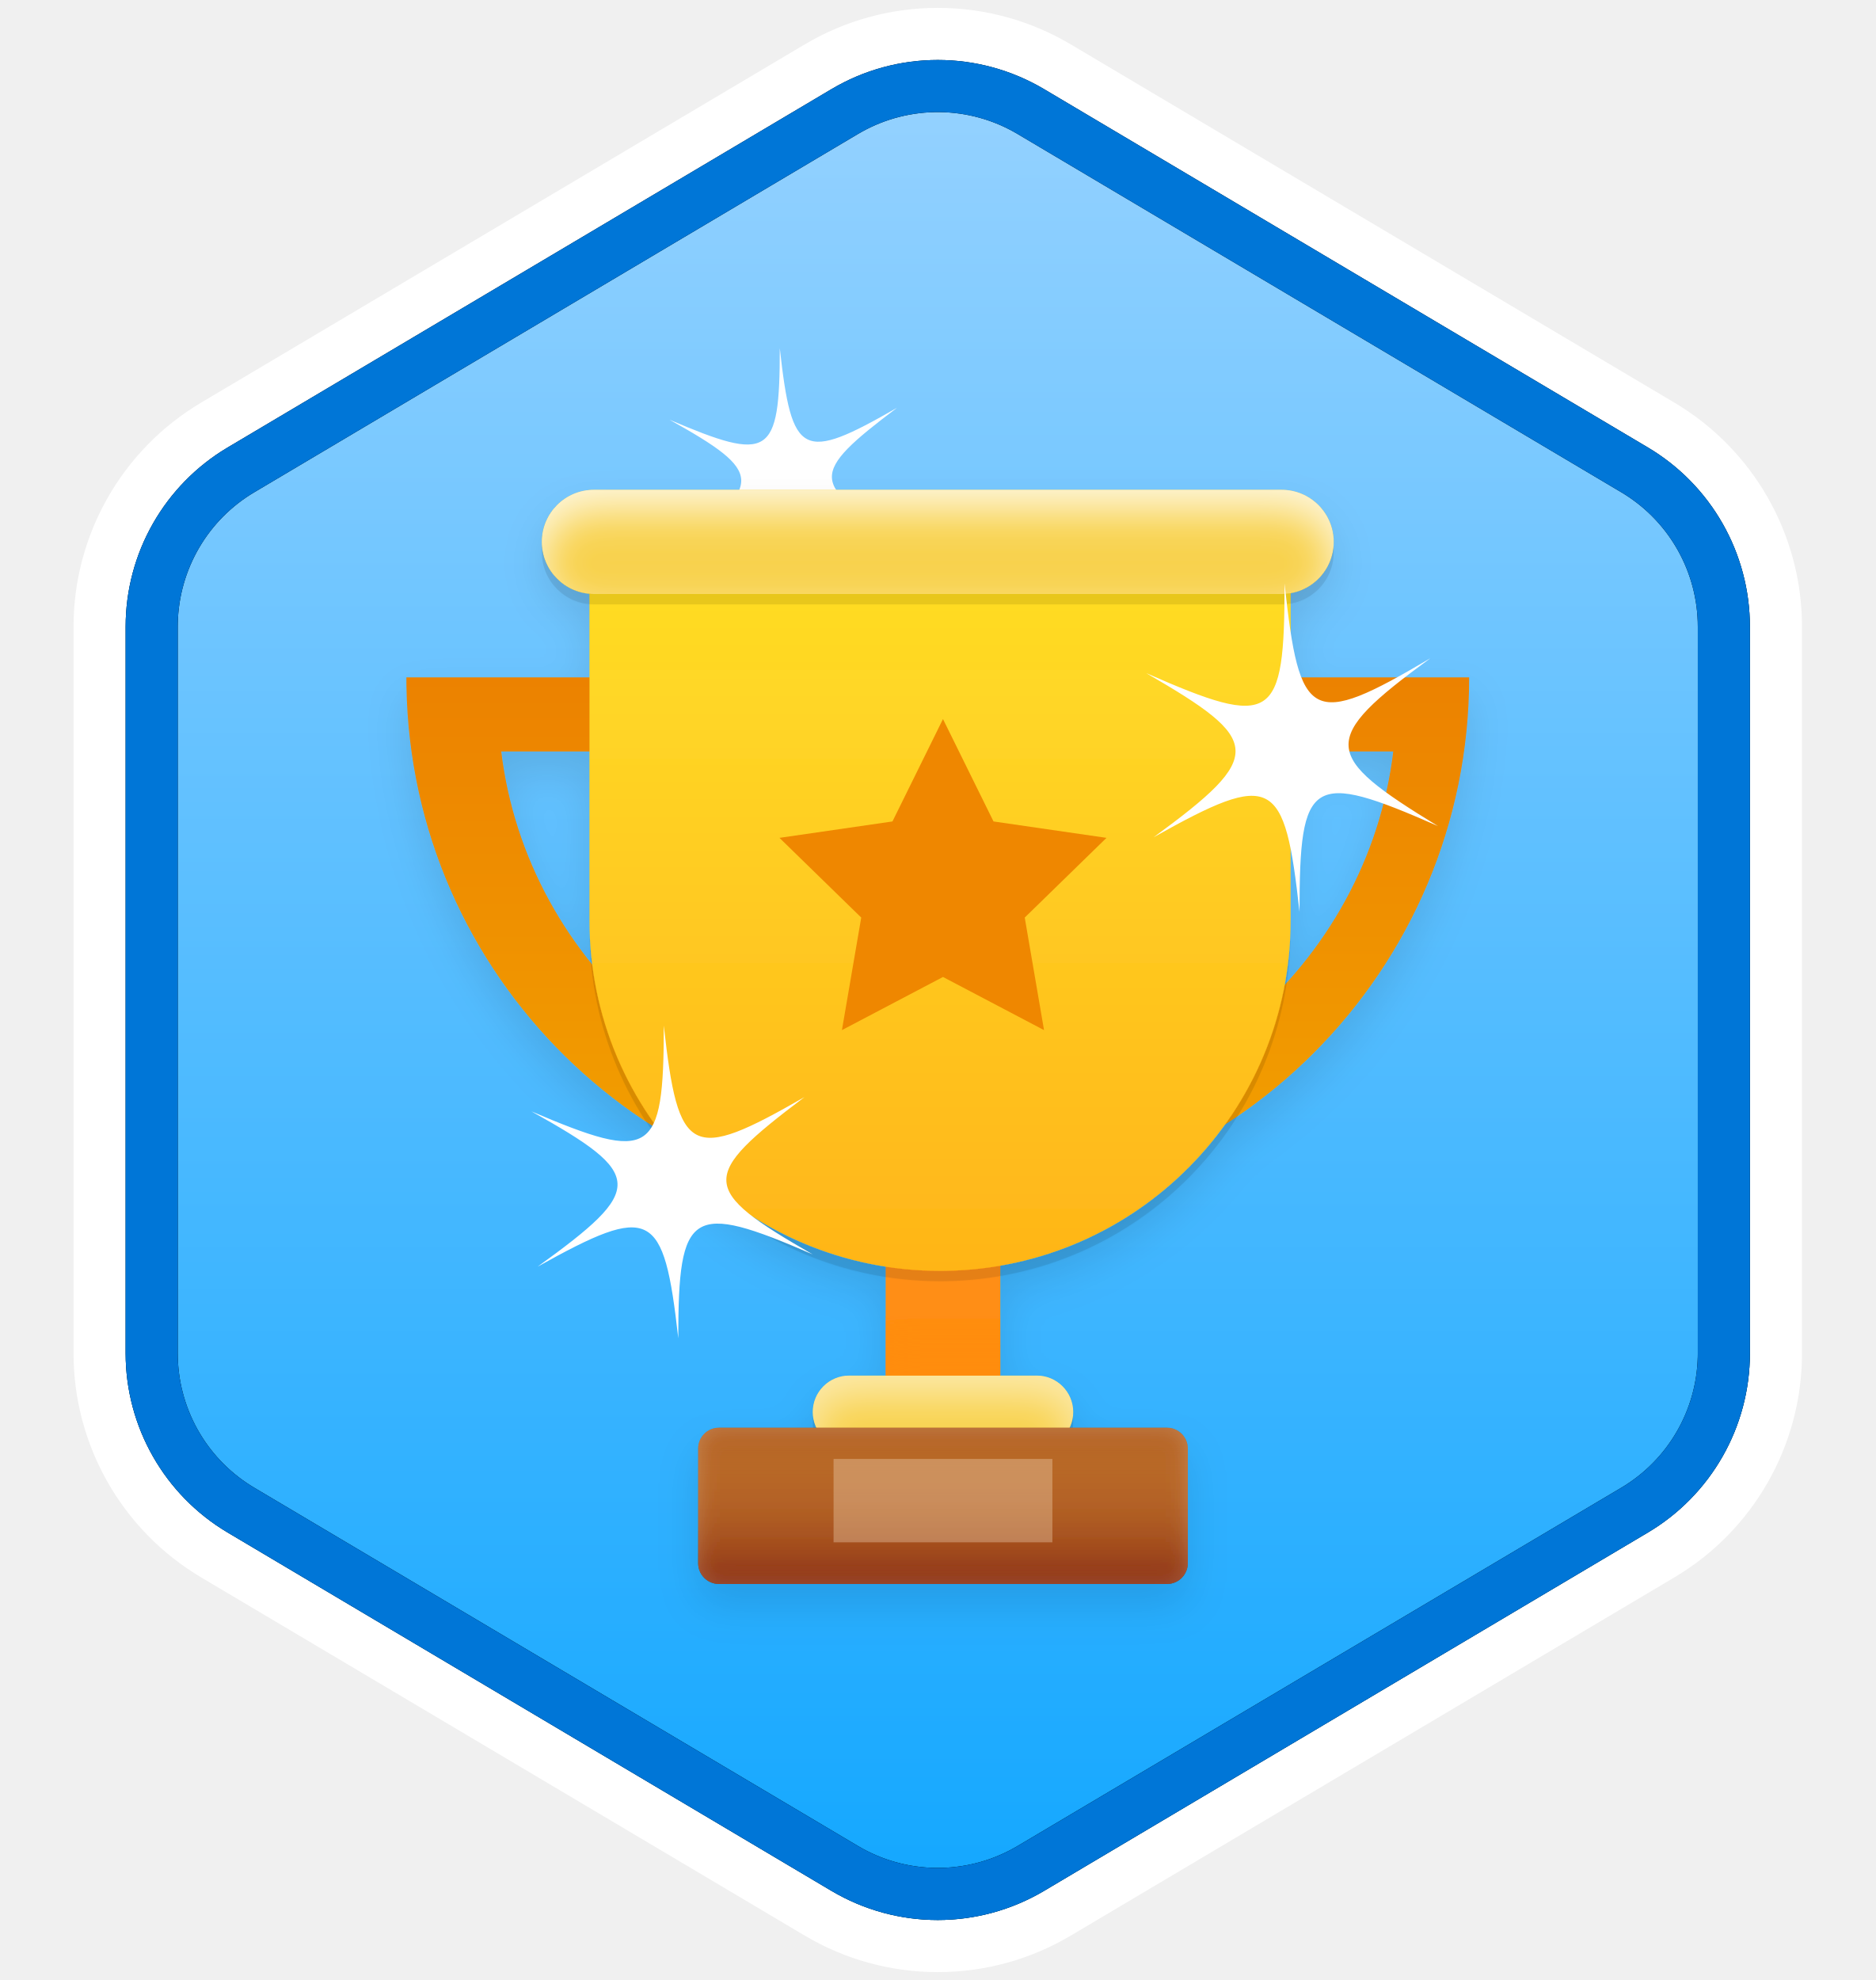
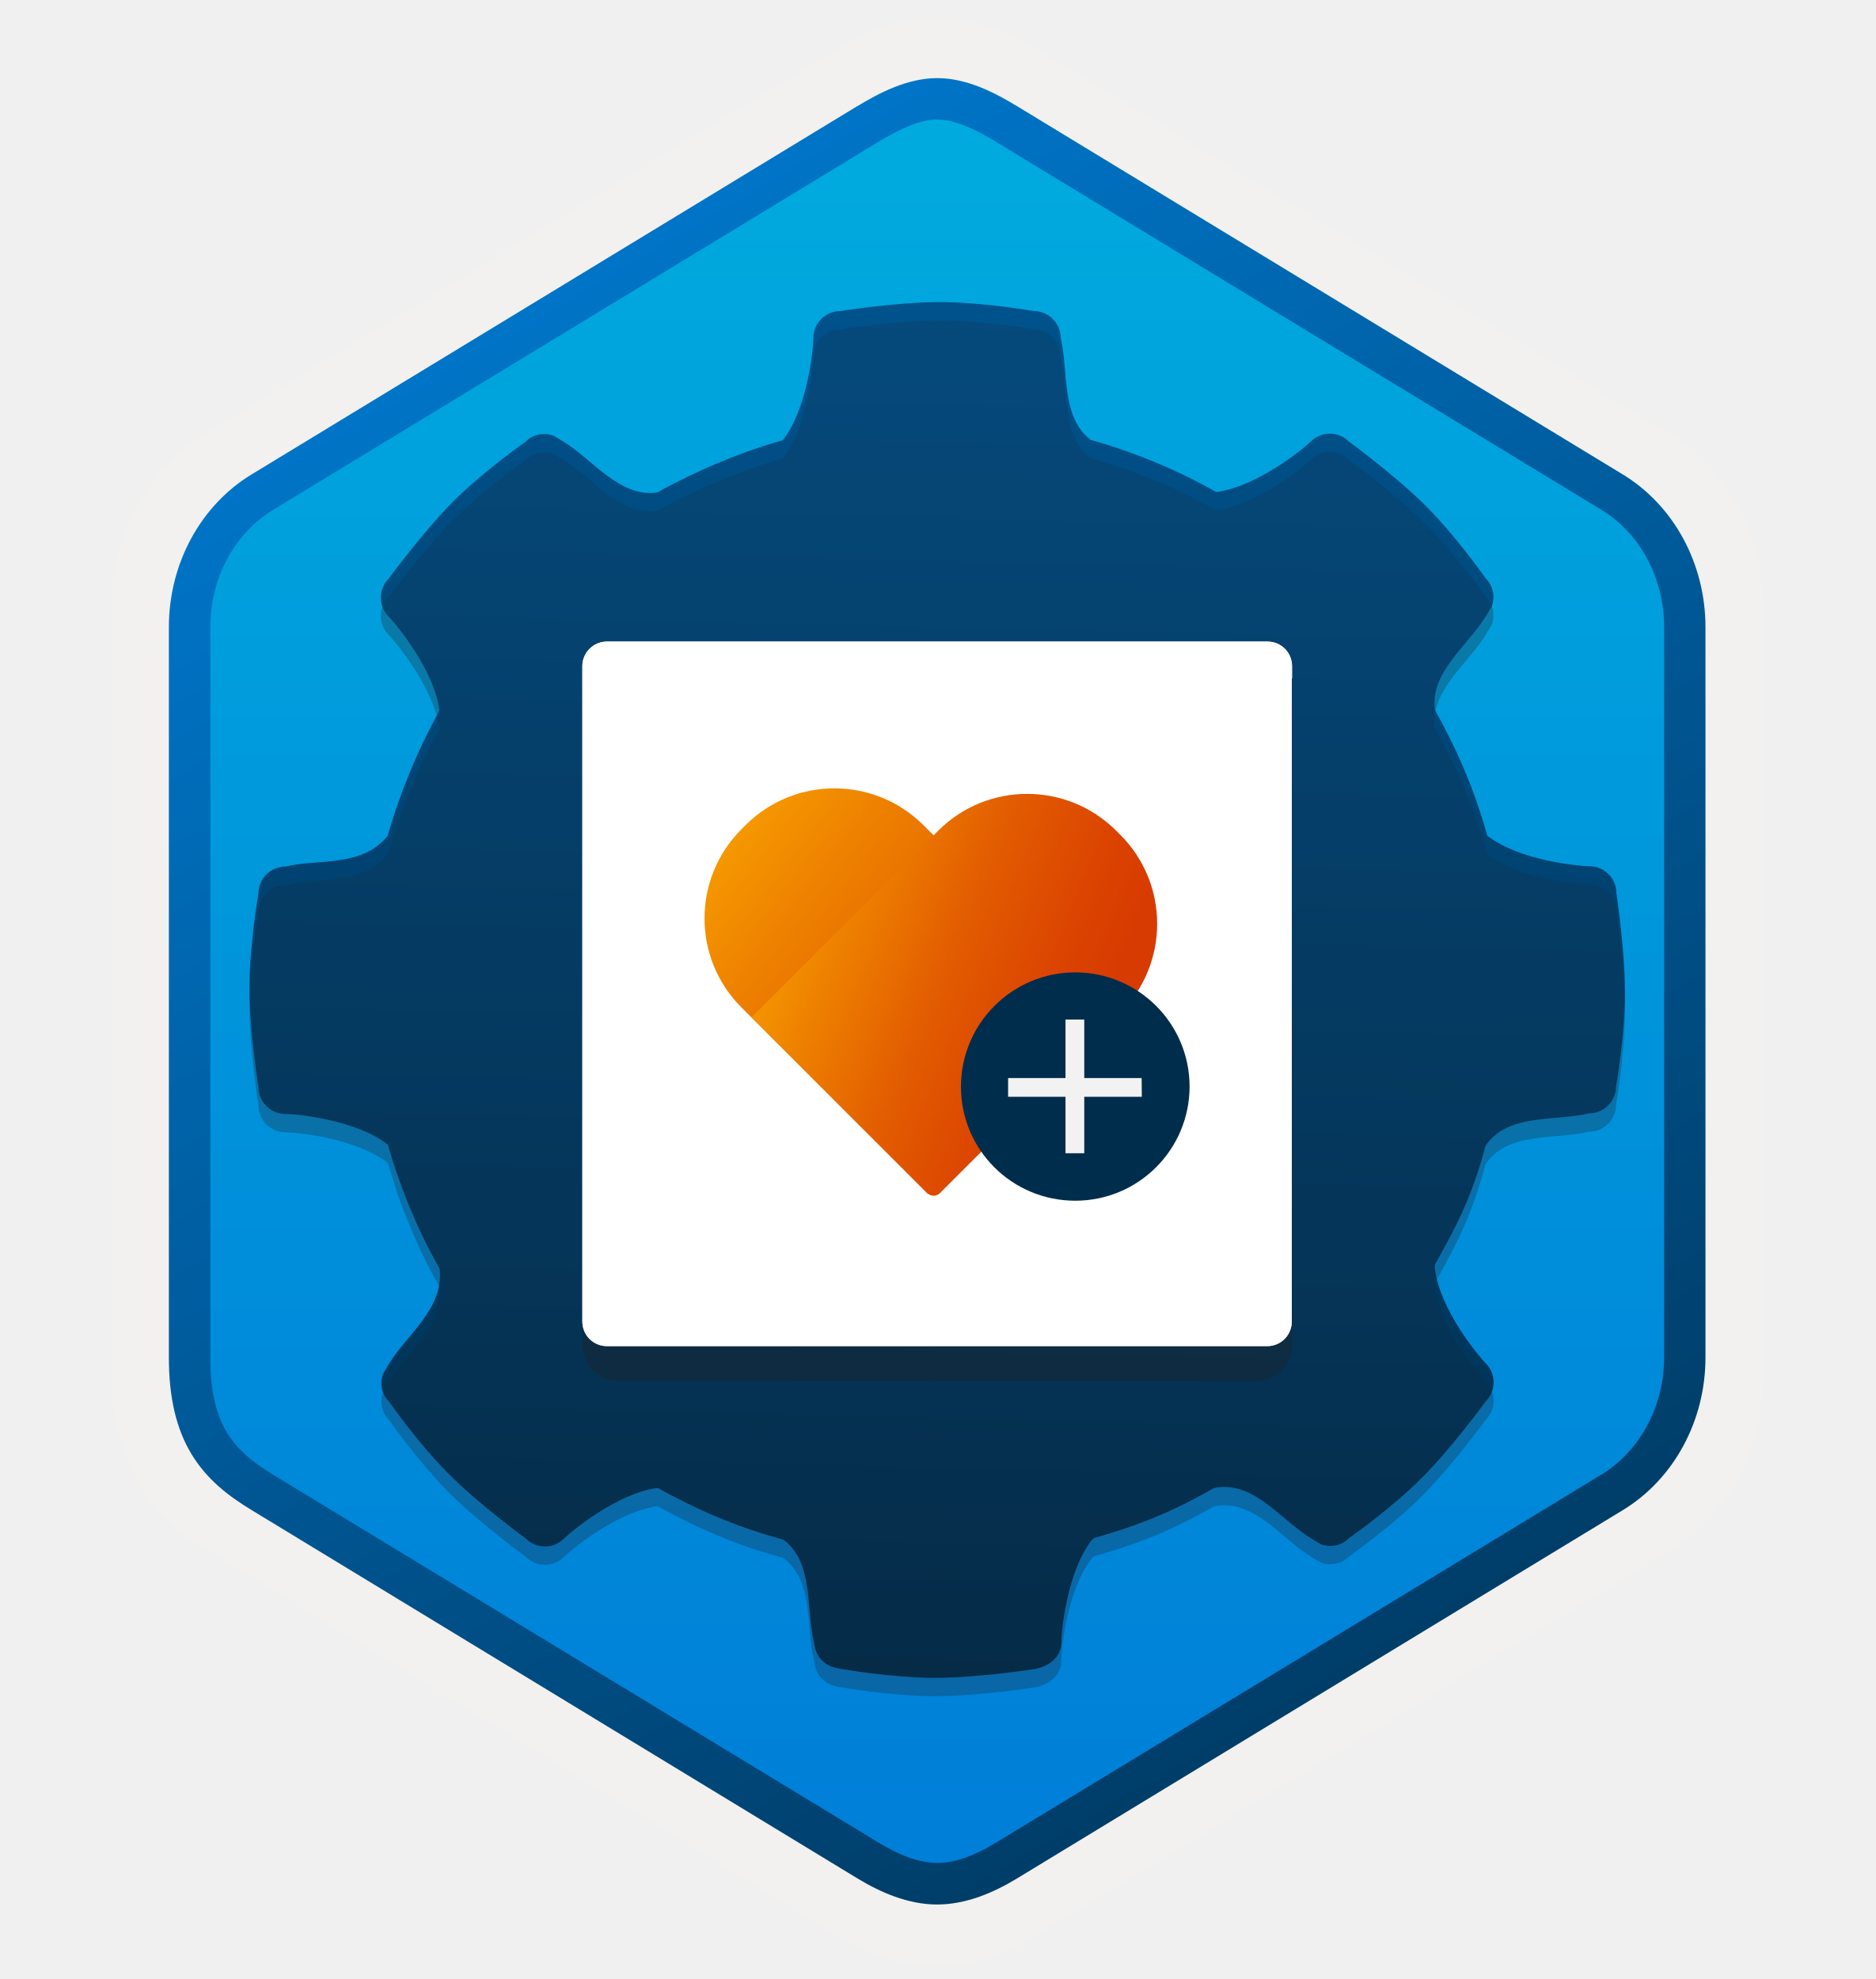
- <svg xmlns="http://www.w3.org/2000/svg" xmlns:xlink="http://www.w3.org/1999/xlink" width="180px" height="190px" viewBox="0 0 180 190" version="1.1">
+ <svg xmlns="http://www.w3.org/2000/svg" width="181" height="191" viewBox="0 0 181 191" fill="none">
+   <path d="M90.459 189.79C93.519 189.79 96.529 188.94 99.189 187.32L161.159 149.66C166.699 146.29 170.129 139.96 170.129 133.12V58.41C170.129 51.59 166.699 45.25 161.159 41.87L99.189 4.21C93.859 0.97 87.039 0.99 81.739 4.21L19.769 41.89C14.229 45.26 10.779 51.59 10.779 58.43V133.13C10.779 138.89 13.229 144.31 17.329 147.88V147.91L81.739 187.34C84.379 188.94 87.399 189.79 90.459 189.79ZM91.109 8.74C93.059 8.74 95.539 9.95 97.249 11L158.009 48.19C161.759 50.47 163.879 57.07 163.879 61.82L163.249 133.12C163.249 137.87 160.049 142.14 156.299 144.42L95.899 180.8C92.469 182.89 89.679 182.89 86.239 180.8L25.029 144.33C21.279 142.05 18.259 137.85 18.259 133.12V59.48C18.259 54.74 20.989 49.85 24.759 47.56L85.339 11C87.039 9.96 89.159 8.74 91.109 8.74Z" fill="#F2F1F0" />
+   <path fill-rule="evenodd" clip-rule="evenodd" d="M98.359 12.32C95.909 10.82 93.189 10.07 90.459 10.07C87.729 10.07 85.009 10.83 82.559 12.32L26.429 46.65C21.409 49.72 18.299 55.47 18.299 61.72V129.82C18.299 136.05 21.399 141.82 26.429 144.89L82.559 179.22C85.009 180.72 87.729 181.47 90.459 181.47C93.189 181.47 95.909 180.73 98.359 179.22L154.489 144.89C159.509 141.82 162.619 136.05 162.619 129.82V61.72C162.619 55.49 159.519 49.74 154.489 46.65L98.359 12.32Z" fill="url(#paint0_linear_204_2260)" />
+   <path fill-rule="evenodd" clip-rule="evenodd" d="M90.459 11.54C92.139 11.54 94.029 12.41 96.089 13.66L154.559 49.2C158.209 51.42 160.619 55.69 160.619 60.52V131C160.619 135.82 158.209 140.1 154.559 142.32L96.099 177.86C94.139 179.05 92.219 179.8 90.469 179.8C88.719 179.8 86.799 179.05 84.839 177.86L26.359 142.33C24.349 141.1 22.899 139.9 21.919 138.29C20.939 136.69 20.299 134.47 20.299 131.01V60.53C20.299 55.7 22.709 51.43 26.359 49.21L84.819 13.67C86.909 12.42 88.769 11.54 90.459 11.54ZM98.169 181.29L156.629 145.75C161.549 142.76 164.609 137.14 164.609 131.01V60.53C164.609 54.4 161.549 48.78 156.629 45.79L98.169 10.25C96.059 8.97 93.349 7.54 90.459 7.54C87.559 7.54 84.849 8.98 82.759 10.24H82.749L24.279 45.79C19.359 48.78 16.299 54.4 16.299 60.53V131.01C16.299 134.97 17.039 137.96 18.499 140.37C19.959 142.77 22.019 144.37 24.279 145.74L82.739 181.28C84.959 182.63 87.629 183.81 90.449 183.81C93.269 183.81 95.949 182.64 98.169 181.29Z" fill="url(#paint1_linear_204_2260)" />
+   <path opacity="0.15" d="M156.01 87.964C156.01 86.547 154.851 85.369 153.415 85.369C152.477 85.369 146.679 84.853 143.55 82.424C143.55 82.424 143.568 82.387 143.55 82.424C142.372 78.135 140.642 74.123 138.507 70.313C137.955 66.705 141.691 64.073 143.403 61.257C143.697 60.76 143.881 60.484 143.992 60.282C144.304 59.361 144.139 58.312 143.403 57.595C143.403 57.595 140.531 53.49 137.586 50.564C134.642 47.637 130.187 44.379 130.187 44.379C129.175 43.367 127.537 43.367 126.525 44.379C125.862 45.023 121.445 48.668 117.451 49.257C117.395 49.257 117.395 49.257 117.395 49.257C113.696 47.159 109.536 45.428 105.377 44.251H105.321C102.376 42.079 103.149 37.588 102.376 34.385C102.376 32.968 101.217 31.79 99.781 31.79C99.781 31.79 94.849 30.925 90.689 30.925C86.529 30.925 81.1 31.79 81.1 31.79C79.682 31.79 78.504 32.949 78.504 34.385C78.504 35.324 77.989 41.121 75.559 44.251C71.437 45.41 67.111 47.251 63.449 49.294C59.841 49.846 57.209 46.109 54.393 44.398C53.896 44.103 53.62 43.919 53.417 43.809C52.497 43.496 51.448 43.661 50.73 44.398C50.73 44.398 46.626 47.269 43.699 50.214C40.773 53.159 37.515 57.613 37.515 57.613C36.503 58.625 36.503 60.263 37.515 61.276C38.159 61.92 41.914 66.411 42.411 70.331V70.368C40.368 74.031 38.583 78.338 37.404 82.461C37.404 82.461 37.46 82.387 37.404 82.461C34.883 85.516 30.742 84.632 27.539 85.406C26.122 85.406 24.944 86.565 24.944 88.001C24.944 88.001 24.079 92.933 24.079 97.093C24.079 101.253 24.944 106.682 24.944 106.682C24.944 108.1 26.104 109.278 27.539 109.278C28.478 109.278 34.276 109.793 37.404 112.223C37.478 112.186 37.441 112.278 37.441 112.278C38.638 116.419 40.349 120.56 42.429 124.205C42.392 124.26 42.429 124.205 42.448 124.333C42.797 128.107 39.264 130.573 37.552 133.389C37.257 133.886 37.073 134.162 36.963 134.364C36.65 135.285 36.816 136.334 37.552 137.052C37.552 137.052 40.423 141.156 43.368 144.083C46.313 147.028 50.767 150.267 50.767 150.267C51.779 151.279 53.417 151.279 54.43 150.267C55.074 149.623 59.565 145.868 63.485 145.371C63.485 145.371 63.467 145.389 63.541 145.408C67.314 147.506 71.197 149.163 75.449 150.322C75.486 150.341 75.615 150.377 75.615 150.377C78.559 152.549 77.787 157.04 78.559 160.243C78.725 161.678 79.517 162.599 81.155 162.838C81.155 162.838 86.088 163.703 90.247 163.703C94.407 163.703 99.837 162.856 99.837 162.856C101.254 162.617 102.432 161.697 102.432 160.261C102.432 159.323 102.947 153.525 105.377 150.396C105.377 150.396 105.487 150.304 105.579 150.212C109.904 148.997 113.199 147.653 117.027 145.463C117.23 145.389 117.009 145.408 117.469 145.334C121.077 144.782 123.709 148.518 126.525 150.23C127.022 150.525 127.298 150.709 127.5 150.819C128.42 151.132 129.47 150.966 130.187 150.23C130.187 150.23 134.292 147.359 137.218 144.414C140.163 141.469 143.403 137.015 143.403 137.015C144.415 136.003 144.415 134.364 143.403 133.352C142.758 132.708 139.004 128.217 138.507 124.297C138.451 123.892 138.488 123.836 138.544 123.726C140.734 119.879 142.096 117.063 143.292 112.683C143.292 112.683 143.237 112.535 143.513 112.167C145.685 109.222 150.176 109.995 153.378 109.222C154.796 109.222 155.974 108.063 155.974 106.627C155.974 106.627 156.839 101.694 156.839 97.535C156.839 93.375 156.01 87.964 156.01 87.964Z" fill="#1F1D20" />
+   <path d="M156.01 86.195C156.01 84.778 154.851 83.6 153.415 83.6C152.477 83.6 146.679 83.085 143.55 80.655C143.55 80.655 143.568 80.618 143.55 80.655C142.372 76.367 140.642 72.354 138.507 68.544C137.955 64.937 141.691 62.305 143.403 59.489C143.697 58.992 143.881 58.716 143.992 58.513C144.304 57.593 144.139 56.544 143.403 55.826C143.403 55.826 140.531 51.722 137.586 48.795C134.642 45.869 130.187 42.611 130.187 42.611C129.175 41.599 127.537 41.599 126.525 42.611C125.862 43.255 121.445 46.899 117.451 47.488C117.395 47.488 117.395 47.488 117.395 47.488C113.696 45.39 109.536 43.66 105.377 42.482H105.321C102.376 40.31 103.149 35.819 102.376 32.617C102.376 31.199 101.217 30.021 99.781 30.021C99.781 30.021 94.849 29.156 90.689 29.156C86.529 29.156 81.1 30.021 81.1 30.021C79.682 30.021 78.504 31.181 78.504 32.617C78.504 33.555 77.989 39.353 75.559 42.482C71.437 43.642 67.111 45.482 63.449 47.525C59.841 48.077 57.209 44.341 54.393 42.629C53.896 42.335 53.62 42.151 53.417 42.04C52.497 41.727 51.448 41.893 50.73 42.629C50.73 42.629 46.626 45.501 43.699 48.445C40.773 51.39 37.515 55.844 37.515 55.844C36.503 56.857 36.503 58.495 37.515 59.507C38.159 60.151 41.914 64.642 42.411 68.563V68.6C40.368 72.262 38.583 76.569 37.404 80.692C37.404 80.692 37.46 80.618 37.404 80.692C34.883 83.747 30.742 82.864 27.539 83.637C26.122 83.637 24.944 84.796 24.944 86.232C24.944 86.232 24.079 91.165 24.079 95.325C24.079 99.484 24.944 104.914 24.944 104.914C24.944 106.331 26.104 107.509 27.539 107.509C28.478 107.509 34.276 108.024 37.404 110.454C37.478 110.417 37.441 110.509 37.441 110.509C38.638 114.65 40.349 118.792 42.429 122.436C42.392 122.491 42.429 122.436 42.448 122.565C42.797 126.338 39.264 128.804 37.552 131.62C37.257 132.117 37.073 132.393 36.963 132.596C36.65 133.516 36.816 134.565 37.552 135.283C37.552 135.283 40.423 139.388 43.368 142.314C46.313 145.259 50.767 148.498 50.767 148.498C51.779 149.511 53.417 149.511 54.43 148.498C55.074 147.854 59.565 144.099 63.485 143.603C63.485 143.603 63.467 143.621 63.541 143.639C67.314 145.738 71.197 147.394 75.449 148.554C75.486 148.572 75.615 148.609 75.615 148.609C78.559 150.781 77.787 155.272 78.559 158.474C78.725 159.91 79.517 160.83 81.155 161.069C81.155 161.069 86.088 161.935 90.247 161.935C94.407 161.935 99.837 161.088 99.837 161.088C101.254 160.849 102.432 159.928 102.432 158.493C102.432 157.554 102.947 151.756 105.377 148.627C105.377 148.627 105.487 148.535 105.579 148.443C109.904 147.228 113.199 145.885 117.027 143.695C117.23 143.621 117.009 143.639 117.469 143.566C121.077 143.014 123.709 146.75 126.525 148.462C127.022 148.756 127.298 148.94 127.5 149.051C128.42 149.363 129.47 149.198 130.187 148.462C130.187 148.462 134.292 145.59 137.218 142.645C140.163 139.701 143.403 135.246 143.403 135.246C144.415 134.234 144.415 132.596 143.403 131.584C142.758 130.939 139.004 126.448 138.507 122.528C138.451 122.123 138.488 122.068 138.544 121.957C140.734 118.111 142.096 115.295 143.292 110.914C143.292 110.914 143.237 110.767 143.513 110.399C145.685 107.454 150.176 108.227 153.378 107.454C154.796 107.454 155.974 106.294 155.974 104.859C155.974 104.859 156.839 99.926 156.839 95.766C156.839 91.607 156.01 86.195 156.01 86.195Z" fill="url(#paint2_linear_204_2260)" />
+   <path opacity="0.15" d="M156.01 87.964C156.01 86.547 154.851 85.369 153.415 85.369C152.477 85.369 146.679 84.853 143.55 82.424C143.55 82.424 143.568 82.387 143.55 82.424C142.372 78.135 140.642 74.123 138.507 70.313C137.955 66.705 141.691 64.073 143.403 61.257C143.697 60.76 143.881 60.484 143.992 60.282C144.304 59.361 144.139 58.312 143.403 57.595C143.403 57.595 140.531 53.49 137.586 50.564C134.642 47.637 130.187 44.379 130.187 44.379C129.175 43.367 127.537 43.367 126.525 44.379C125.862 45.023 121.445 48.668 117.451 49.257C117.395 49.257 117.395 49.257 117.395 49.257C113.696 47.159 109.536 45.428 105.377 44.251H105.321C102.376 42.079 103.149 37.588 102.376 34.385C102.376 32.968 101.217 31.79 99.781 31.79C99.781 31.79 94.849 30.925 90.689 30.925C86.529 30.925 81.1 31.79 81.1 31.79C79.682 31.79 78.504 32.949 78.504 34.385C78.504 35.324 77.989 41.121 75.559 44.251C71.437 45.41 67.111 47.251 63.449 49.294C59.841 49.846 57.209 46.109 54.393 44.398C53.896 44.103 53.62 43.919 53.417 43.809C52.497 43.496 51.448 43.661 50.73 44.398C50.73 44.398 46.626 47.269 43.699 50.214C40.773 53.159 37.515 57.613 37.515 57.613C36.503 58.625 36.503 60.263 37.515 61.276C38.159 61.92 41.914 66.411 42.411 70.331V70.368C40.368 74.031 38.583 78.338 37.404 82.461C37.404 82.461 37.46 82.387 37.404 82.461C34.883 85.516 30.742 84.632 27.539 85.406C26.122 85.406 24.944 86.565 24.944 88.001C24.944 88.001 24.079 92.933 24.079 97.093C24.079 101.253 24.944 106.682 24.944 106.682C24.944 108.1 26.104 109.278 27.539 109.278C28.478 109.278 34.276 109.793 37.404 112.223C37.478 112.186 37.441 112.278 37.441 112.278C38.638 116.419 40.349 120.56 42.429 124.205C42.392 124.26 42.429 124.205 42.448 124.333C42.797 128.107 39.264 130.573 37.552 133.389C37.257 133.886 37.073 134.162 36.963 134.364C36.65 135.285 36.816 136.334 37.552 137.052C37.552 137.052 40.423 141.156 43.368 144.083C46.313 147.028 50.767 150.267 50.767 150.267C51.779 151.279 53.417 151.279 54.43 150.267C55.074 149.623 59.565 145.868 63.485 145.371C63.485 145.371 63.467 145.389 63.541 145.408C67.314 147.506 71.197 149.163 75.449 150.322C75.486 150.341 75.615 150.377 75.615 150.377C78.559 152.549 77.787 157.04 78.559 160.243C78.725 161.678 79.517 162.599 81.155 162.838C81.155 162.838 86.088 163.703 90.247 163.703C94.407 163.703 99.837 162.856 99.837 162.856C101.254 162.617 102.432 161.697 102.432 160.261C102.432 159.323 102.947 153.525 105.377 150.396C105.377 150.396 105.487 150.304 105.579 150.212C109.904 148.997 113.199 147.653 117.027 145.463C117.23 145.389 117.009 145.408 117.469 145.334C121.077 144.782 123.709 148.518 126.525 150.23C127.022 150.525 127.298 150.709 127.5 150.819C128.42 151.132 129.47 150.966 130.187 150.23C130.187 150.23 134.292 147.359 137.218 144.414C140.163 141.469 143.403 137.015 143.403 137.015C144.415 136.003 144.415 134.364 143.403 133.352C142.758 132.708 139.004 128.217 138.507 124.297C138.451 123.892 138.488 123.836 138.544 123.726C140.734 119.879 142.096 117.063 143.292 112.683C143.292 112.683 143.237 112.535 143.513 112.167C145.685 109.222 150.176 109.995 153.378 109.222C154.796 109.222 155.974 108.063 155.974 106.627C155.974 106.627 156.839 101.694 156.839 97.535C156.839 93.375 156.01 87.964 156.01 87.964Z" fill="#1F1D20" />
+   <path opacity="0.2" d="M121.222 133.287C123.141 133.287 124.705 131.723 124.705 129.804V66.447H56.207V129.78C56.207 131.699 57.771 133.263 59.69 133.263L121.222 133.287Z" fill="#1F1D21" />
+   <path d="M124.705 65.356V64.289C124.705 62.962 123.639 61.92 122.336 61.92H58.576C57.273 61.92 56.207 62.986 56.207 64.289V65.474V66.54V127.551C56.207 128.878 57.273 129.92 58.576 129.92H122.312C123.639 129.92 124.681 128.854 124.681 127.551V65.474C124.729 65.427 124.705 65.403 124.705 65.356Z" fill="#F2F1F0" />
+   <path fill-rule="evenodd" clip-rule="evenodd" d="M107.147 97.656L89.569 115.234L71.549 97.215C66.816 92.482 66.816 84.796 71.549 80.048L71.96 79.637C76.693 74.904 84.379 74.904 89.127 79.637L107.147 97.656Z" fill="url(#paint3_linear_204_2260)" />
+   <path fill-rule="evenodd" clip-rule="evenodd" d="M89.494 115.143L72.54 98.188L90.559 80.169C95.292 75.436 102.978 75.436 107.726 80.169L108.137 80.58C112.87 85.313 112.87 92.999 108.137 97.747L90.727 115.143C90.392 115.493 89.844 115.493 89.494 115.143Z" fill="url(#paint4_linear_204_2260)" />
+   <path d="M103.784 115.885C109.871 115.885 114.817 110.954 114.817 104.851C114.802 98.763 109.856 93.848 103.784 93.848C97.711 93.848 92.75 98.779 92.75 104.882C92.75 110.969 97.681 115.885 103.784 115.885Z" fill="#002D4C" />
+   <path d="M104.651 98.398H102.84V111.304H104.651V98.398Z" fill="#F2F2F2" />
+   <path d="M110.191 104.045H97.3V105.856H110.206L110.191 104.045Z" fill="#F2F2F2" />
+   <path opacity="0.2" d="M121.222 133.287C123.141 133.287 124.705 131.723 124.705 129.804V66.447H56.207V129.78C56.207 131.699 57.771 133.263 59.69 133.263L121.222 133.287Z" fill="#1F1D21" />
+   <path d="M124.705 65.356V64.289C124.705 62.962 123.639 61.92 122.336 61.92H58.576C57.273 61.92 56.207 62.986 56.207 64.289V65.474V66.54V127.551C56.207 128.878 57.273 129.92 58.576 129.92H122.312C123.639 129.92 124.681 128.854 124.681 127.551V65.474C124.729 65.427 124.705 65.403 124.705 65.356Z" fill="white" />
+   <path fill-rule="evenodd" clip-rule="evenodd" d="M107.147 97.656L89.569 115.234L71.549 97.215C66.816 92.482 66.816 84.796 71.549 80.048L71.96 79.637C76.693 74.904 84.379 74.904 89.127 79.637L107.147 97.656Z" fill="url(#paint5_linear_204_2260)" />
+   <path fill-rule="evenodd" clip-rule="evenodd" d="M89.494 115.143L72.54 98.188L90.559 80.169C95.292 75.436 102.978 75.436 107.726 80.169L108.137 80.58C112.87 85.313 112.87 92.999 108.137 97.747L90.727 115.143C90.392 115.493 89.844 115.493 89.494 115.143Z" fill="url(#paint6_linear_204_2260)" />
+   <path d="M103.784 115.885C109.871 115.885 114.817 110.954 114.817 104.851C114.802 98.763 109.856 93.848 103.784 93.848C97.711 93.848 92.75 98.779 92.75 104.882C92.75 110.969 97.681 115.885 103.784 115.885Z" fill="#002D4C" />
+   <path d="M104.651 98.398H102.84V111.304H104.651V98.398Z" fill="#F2F2F2" />
+   <path d="M110.191 104.045H97.3V105.856H110.206L110.191 104.045Z" fill="#F2F2F2" />
  <defs>
-     <path d="M100.206,6.556 L158.148,40.938 C164.22,44.541 167.942,51.078 167.942,58.138 L167.942,127.862 C167.942,134.922 164.22,141.459 158.148,145.062 L100.206,179.444 C93.914,183.177 86.086,183.177 79.794,179.444 L21.852,145.062 C15.78,141.459 12.058,134.922 12.058,127.862 L12.058,58.138 C12.058,51.078 15.78,44.541 21.852,40.938 L79.794,6.556 C86.086,2.823 93.914,2.823 100.206,6.556 Z" id="path-1" />
-     <linearGradient x1="50%" y1="0%" x2="50%" y2="100%" id="linearGradient-3">
-       <stop stop-color="#99D3FF" offset="0%" />
-       <stop stop-color="#0FA6FF" offset="100%" />
+     <linearGradient id="paint0_linear_204_2260" x1="90.459" y1="10.07" x2="90.459" y2="181.47" gradientUnits="userSpaceOnUse">
+       <stop stop-color="#00ABDE" />
+       <stop offset="1" stop-color="#007ED8" />
    </linearGradient>
-     <path d="M88.206,3.056 L146.148,37.438 C152.22,41.041 155.942,47.578 155.942,54.638 L155.942,124.362 C155.942,131.422 152.22,137.959 146.148,141.562 L88.206,175.944 C81.914,179.677 74.086,179.677 67.794,175.944 L9.852,141.562 C3.78,137.959 0.058,131.422 0.058,124.362 L0.058,54.638 C0.058,47.578 3.78,41.041 9.852,37.438 L67.794,3.056 C74.086,-0.677 81.914,-0.677 88.206,3.056 Z M85.655,7.356 C81.043,4.62 75.331,4.557 70.669,7.17 L70.345,7.356 L12.403,41.738 C7.951,44.38 5.183,49.126 5.062,54.286 L5.058,54.638 L5.058,124.362 C5.058,129.539 7.727,134.341 12.102,137.078 L12.403,137.262 L70.345,171.644 C74.957,174.38 80.669,174.443 85.331,171.83 L85.655,171.644 L143.597,137.262 C148.049,134.62 150.817,129.874 150.938,124.714 L150.942,124.362 L150.942,54.638 C150.942,49.461 148.273,44.659 143.898,41.922 L143.597,41.738 L85.655,7.356 Z" id="path-4" />
-     <filter x="-11.7%" y="-11.4%" width="123.3%" height="122.9%" filterUnits="objectBoundingBox" id="filter-6">
-       <feOffset dx="0" dy="2" in="SourceAlpha" result="shadowOffsetOuter1" />
-       <feGaussianBlur stdDeviation="2" in="shadowOffsetOuter1" result="shadowBlurOuter1" />
-       <feColorMatrix values="0 0 0 0 0   0 0 0 0 0   0 0 0 0 0  0 0 0 0.1 0" type="matrix" in="shadowBlurOuter1" result="shadowMatrixOuter1" />
-       <feMerge>
-         <feMergeNode in="shadowMatrixOuter1" />
-         <feMergeNode in="SourceGraphic" />
-       </feMerge>
-     </filter>
-     <linearGradient x1="50%" y1="0%" x2="50%" y2="88.35%" id="linearGradient-7">
-       <stop stop-color="#EC8200" offset="0%" />
-       <stop stop-color="#F29E00" offset="100%" />
+     <linearGradient id="paint1_linear_204_2260" x1="36.578" y1="4.861" x2="203.256" y2="287.192" gradientUnits="userSpaceOnUse">
+       <stop stop-color="#007ED8" />
+       <stop offset="0.707" stop-color="#002D4C" />
    </linearGradient>
-     <rect id="path-8" x="0" y="0" width="11" height="25" />
-     <filter x="-44.9%" y="-116.6%" width="189.8%" height="333.1%" filterUnits="objectBoundingBox" id="filter-10">
-       <feGaussianBlur stdDeviation="4" in="SourceGraphic" />
-     </filter>
-     <filter x="-3.7%" y="-3.4%" width="107.4%" height="106.8%" filterUnits="objectBoundingBox" id="filter-11">
-       <feOffset dx="0" dy="1" in="SourceAlpha" result="shadowOffsetOuter1" />
-       <feColorMatrix values="0 0 0 0 0   0 0 0 0 0   0 0 0 0 0  0 0 0 0.1 0" type="matrix" in="shadowOffsetOuter1" result="shadowMatrixOuter1" />
-       <feMerge>
-         <feMergeNode in="shadowMatrixOuter1" />
-         <feMergeNode in="SourceGraphic" />
-       </feMerge>
-     </filter>
-     <linearGradient x1="50%" y1="2.046%" x2="50%" y2="100%" id="linearGradient-12">
-       <stop stop-color="#FFE02A" offset="0%" />
-       <stop stop-color="#FFB518" offset="100%" />
+     <linearGradient id="paint2_linear_204_2260" x1="95.6" y1="-131.177" x2="86.209" y2="288.298" gradientUnits="userSpaceOnUse">
+       <stop stop-color="#007ED8" />
+       <stop offset="0.707" stop-color="#002D4C" />
    </linearGradient>
-     <path d="M67.865,1.182 L67.865,39.308 C67.865,57.702 53.105,72.649 34.776,72.946 L34.219,72.95 C15.637,72.95 0.573,57.89 0.573,39.308 L0.573,1.182 L0.577,0.658 L67.861,0.658 C67.863,0.832 67.865,1.007 67.865,1.182 Z" id="path-13" />
-     <filter x="-28.6%" y="-116.2%" width="157.1%" height="332.5%" filterUnits="objectBoundingBox" id="filter-15">
-       <feGaussianBlur stdDeviation="8" in="SourceGraphic" />
-     </filter>
-     <path d="M13.871,5 C13.871,2.239 16.104,0 18.872,0 L84.87,0 C87.632,0 89.871,2.244 89.871,5 L89.871,5 C89.871,7.761 87.638,10 84.87,10 L18.872,10 C16.11,10 13.871,7.756 13.871,5 L13.871,5 Z" id="path-16" />
-     <filter x="-0.7%" y="-5.0%" width="101.3%" height="120.0%" filterUnits="objectBoundingBox" id="filter-17">
-       <feOffset dx="0" dy="1" in="SourceAlpha" result="shadowOffsetOuter1" />
-       <feColorMatrix values="0 0 0 0 0   0 0 0 0 0   0 0 0 0 0  0 0 0 0.09 0" type="matrix" in="shadowOffsetOuter1" />
-     </filter>
-     <filter x="-3.9%" y="-30.0%" width="107.9%" height="170.0%" filterUnits="objectBoundingBox" id="filter-18">
-       <feGaussianBlur stdDeviation="2" in="SourceAlpha" result="shadowBlurInner1" />
-       <feOffset dx="0" dy="2" in="shadowBlurInner1" result="shadowOffsetInner1" />
-       <feComposite in="shadowOffsetInner1" in2="SourceAlpha" operator="arithmetic" k2="-1" k3="1" result="shadowInnerInner1" />
-       <feColorMatrix values="0 0 0 0 1   0 0 0 0 1   0 0 0 0 1  0 0 0 0.792 0" type="matrix" in="shadowInnerInner1" />
-     </filter>
-     <path d="M39.871,88.5 C39.871,86.567 41.435,85 43.373,85 L61.369,85 C63.303,85 64.871,86.571 64.871,88.5 L64.871,88.5 C64.871,90.433 63.307,92 61.369,92 L43.373,92 C41.439,92 39.871,90.429 39.871,88.5 L39.871,88.5 Z" id="path-19" />
-     <filter x="-2.0%" y="-7.1%" width="104.0%" height="128.6%" filterUnits="objectBoundingBox" id="filter-20">
-       <feOffset dx="0" dy="1" in="SourceAlpha" result="shadowOffsetOuter1" />
-       <feColorMatrix values="0 0 0 0 0   0 0 0 0 0   0 0 0 0 0  0 0 0 0.09 0" type="matrix" in="shadowOffsetOuter1" />
-     </filter>
-     <filter x="-12.0%" y="-42.9%" width="124.0%" height="200.0%" filterUnits="objectBoundingBox" id="filter-21">
-       <feGaussianBlur stdDeviation="2" in="SourceAlpha" result="shadowBlurInner1" />
-       <feOffset dx="0" dy="2" in="shadowBlurInner1" result="shadowOffsetInner1" />
-       <feComposite in="shadowOffsetInner1" in2="SourceAlpha" operator="arithmetic" k2="-1" k3="1" result="shadowInnerInner1" />
-       <feColorMatrix values="0 0 0 0 1   0 0 0 0 1   0 0 0 0 1  0 0 0 0.521 0" type="matrix" in="shadowInnerInner1" />
-     </filter>
-     <linearGradient x1="50%" y1="0%" x2="50%" y2="100%" id="linearGradient-22">
-       <stop stop-color="#FFFFFF" stop-opacity="0.028" offset="0%" />
-       <stop stop-color="#000000" stop-opacity="0.5" offset="100%" />
+     <linearGradient id="paint3_linear_204_2260" x1="58.968" y1="74.232" x2="159.68" y2="150.929" gradientUnits="userSpaceOnUse">
+       <stop stop-color="#FFB900" />
+       <stop offset="0.17" stop-color="#EF8400" />
+       <stop offset="0.31" stop-color="#E25C01" />
+       <stop offset="0.43" stop-color="#DB4401" />
+       <stop offset="0.5" stop-color="#D83B01" />
    </linearGradient>
-     <rect id="path-23" x="28.871" y="90" width="47" height="15" rx="2" />
-     <filter x="-2.1%" y="-6.7%" width="104.3%" height="113.3%" filterUnits="objectBoundingBox" id="filter-24">
-       <feGaussianBlur stdDeviation="1" in="SourceAlpha" result="shadowBlurInner1" />
-       <feOffset dx="0" dy="0" in="shadowBlurInner1" result="shadowOffsetInner1" />
-       <feComposite in="shadowOffsetInner1" in2="SourceAlpha" operator="arithmetic" k2="-1" k3="1" result="shadowInnerInner1" />
-       <feColorMatrix values="0 0 0 0 1   0 0 0 0 1   0 0 0 0 1  0 0 0 0.197 0" type="matrix" in="shadowInnerInner1" />
-     </filter>
+     <linearGradient id="paint4_linear_204_2260" x1="67.685" y1="84.681" x2="143.091" y2="115.153" gradientUnits="userSpaceOnUse">
+       <stop stop-color="#FFB900" />
+       <stop offset="0.17" stop-color="#EF8400" />
+       <stop offset="0.31" stop-color="#E25C01" />
+       <stop offset="0.43" stop-color="#DB4401" />
+       <stop offset="0.5" stop-color="#D83B01" />
+     </linearGradient>
+     <linearGradient id="paint5_linear_204_2260" x1="58.968" y1="74.232" x2="159.68" y2="150.929" gradientUnits="userSpaceOnUse">
+       <stop stop-color="#FFB900" />
+       <stop offset="0.17" stop-color="#EF8400" />
+       <stop offset="0.31" stop-color="#E25C01" />
+       <stop offset="0.43" stop-color="#DB4401" />
+       <stop offset="0.5" stop-color="#D83B01" />
+     </linearGradient>
+     <linearGradient id="paint6_linear_204_2260" x1="67.685" y1="84.681" x2="143.091" y2="115.153" gradientUnits="userSpaceOnUse">
+       <stop stop-color="#FFB900" />
+       <stop offset="0.17" stop-color="#EF8400" />
+       <stop offset="0.31" stop-color="#E25C01" />
+       <stop offset="0.43" stop-color="#DB4401" />
+       <stop offset="0.5" stop-color="#D83B01" />
+     </linearGradient>
  </defs>
-   <g id="Badges" stroke="none" stroke-width="1" fill="none" fill-rule="evenodd">
-     <g id="Generic-Trophy-and-Badge" transform="translate(-120, -35)">
-       <g id="Generic-Trophy-and-Badge/generic-trophy" transform="translate(158, 68)">
-         <g id="Trophy-Plates/Hex" transform="translate(2, 12)">
-           <g id="BG" transform="translate(-40, -43)">
-             <mask id="mask-2" fill="white">
-               <use xlink:href="#path-1" />
-             </mask>
-             <path stroke="#FFFFFF" stroke-width="5" d="M101.482,4.406 C97.943,2.306 93.971,1.256 90,1.256 C86.029,1.256 82.057,2.306 78.518,4.406 L20.576,38.788 C13.745,42.842 9.558,50.196 9.558,58.138 L9.558,127.862 C9.558,135.804 13.745,143.158 20.576,147.212 L78.518,181.594 C82.057,183.694 86.029,184.744 90,184.744 C93.971,184.744 97.943,183.694 101.482,181.594 L159.424,147.212 C166.255,143.158 170.442,135.804 170.442,127.862 L170.442,58.138 C170.442,50.196 166.255,42.842 159.424,38.788 L101.482,4.406 Z" />
-             <g id="Colors/Microsoft-365/BG-Gradient-1" mask="url(#mask-2)" fill="url(#linearGradient-3)">
-               <g transform="translate(0, 0.5)" id="Rectangle">
-                 <rect x="0" y="0" width="180" height="185" />
-               </g>
-             </g>
-           </g>
-           <g id="Border" transform="translate(-28, -39.5)">
-             <mask id="mask-5" fill="white">
-               <use xlink:href="#path-4" />
-             </mask>
-             <use fill="#000000" fill-rule="nonzero" xlink:href="#path-4" />
-             <g id="Colors/Microsoft-365/Border" mask="url(#mask-5)" fill="#0076D7">
-               <g transform="translate(-12, -3)" id="Microsoft-365/Border">
-                 <rect x="0" y="0" width="180" height="185" />
-               </g>
-             </g>
-           </g>
-         </g>
-         <path d="M37.996,25.412 C36.837,15.117 35.845,14.628 26.746,19.692 C35.348,13.483 35.348,12.339 26.25,7.274 C35.846,11.359 36.839,10.868 36.839,0.412 C37.997,10.87 38.989,11.359 48.088,6.131 C39.651,12.504 39.651,13.484 48.75,18.713 C38.989,14.464 37.997,15.119 37.997,25.411 L37.996,25.412 Z" id="Spark" fill="#FFFFFF" />
-         <path d="M67.996,65.412 C66.837,55.117 65.845,54.628 56.746,59.692 C65.348,53.483 65.348,52.339 56.25,47.274 C65.846,51.359 66.839,50.868 66.839,40.412 C67.997,50.87 68.989,51.359 78.088,46.131 C69.651,52.504 69.651,53.484 78.75,58.713 C68.989,54.464 67.997,55.119 67.997,65.411 L67.996,65.412 Z" id="Spark" fill="#FFFFFF" />
-         <g id="Group" transform="translate(0.129032, 14)">
-           <g id="Trophy" filter="url(#filter-6)">
-             <path d="M102.871,18 C102.871,46.167 80.037,69 51.871,69 C23.986,69 1.328,46.621 0.878,18.843 L0.871,18 L102.871,18 Z M95.585,25.108 L9.978,25.108 C12.456,45.616 30.675,61.538 52.782,61.538 C74.889,61.538 93.107,45.616 95.585,25.108 L95.585,25.108 Z" id="Combined-Shape" fill="url(#linearGradient-7)" />
-             <g id="Rectangle-46" transform="translate(46.87097, 70)">
-               <mask id="mask-9" fill="white">
-                 <use xlink:href="#path-8" />
-               </mask>
-               <use id="Mask" fill="#FF8E16" xlink:href="#path-8" />
-               <rect fill="#F07D42" style="mix-blend-mode: overlay;" filter="url(#filter-10)" mask="url(#mask-9)" x="-6.286" y="10.294" width="26.714" height="10.294" />
-             </g>
-             <g id="Rectangle-44" filter="url(#filter-11)" transform="translate(17.87097, 2)">
-               <mask id="mask-14" fill="white">
-                 <use xlink:href="#path-13" />
-               </mask>
-               <use id="Mask" fill="url(#linearGradient-12)" xlink:href="#path-13" />
-               <rect fill="#D2691B" style="mix-blend-mode: overlay;" opacity="0.3" filter="url(#filter-15)" mask="url(#mask-14)" x="-6.112" y="-7.374" width="84.045" height="20.646" />
-             </g>
-             <g id="Rectangle-43">
-               <use fill="black" fill-opacity="1" filter="url(#filter-17)" xlink:href="#path-16" />
-               <use fill="#F8D24E" fill-rule="evenodd" xlink:href="#path-16" />
-               <use fill="black" fill-opacity="1" filter="url(#filter-18)" xlink:href="#path-16" />
-             </g>
-             <g id="Rectangle-43">
-               <use fill="black" fill-opacity="1" filter="url(#filter-20)" xlink:href="#path-19" />
-               <use fill="#F8D24E" fill-rule="evenodd" xlink:href="#path-19" />
-               <use fill="black" fill-opacity="1" filter="url(#filter-21)" xlink:href="#path-19" />
-             </g>
-             <g id="Rectangle-41">
-               <use fill="#B26025" fill-rule="evenodd" xlink:href="#path-23" />
-               <use fill="url(#linearGradient-22)" fill-rule="evenodd" style="mix-blend-mode: overlay;" xlink:href="#path-23" />
-               <use fill="black" fill-opacity="1" filter="url(#filter-24)" xlink:href="#path-23" />
-             </g>
-             <rect id="Rectangle-45" fill="#FFF3D8" opacity="0.3" x="41.871" y="93" width="21" height="8" />
-           </g>
-           <polygon id="Star" fill="#EF8700" points="52.371 46.75 42.673 51.849 44.525 41.049 36.679 33.401 47.522 31.826 52.371 22 57.22 31.826 68.063 33.401 60.217 41.049 62.069 51.849" />
-           <path d="M26.966,81.412 C25.575,69.058 24.386,68.471 13.466,74.549 C23.789,67.098 23.789,65.725 12.871,59.647 C24.386,64.549 25.577,63.96 25.577,51.412 C26.968,63.961 28.158,64.549 39.077,58.275 C28.953,65.922 28.953,67.099 39.871,73.373 C28.157,68.275 26.967,69.06 26.967,81.411 L26.966,81.412 Z" id="Spark" fill="#FFFFFF" />
-         </g>
-         <path d="M86.719,54.5 C85.284,41.615 84.205,40.898 72.719,47.341 C83.49,39.467 83.129,38.033 72,31.59 C84.206,36.96 85.281,36.243 85.281,23 C86.716,36.243 87.795,36.96 99.281,30.159 C88.51,38.033 88.871,39.467 100,46.268 C87.794,40.898 86.719,41.616 86.719,54.5 Z" id="Spark" fill="#FFFFFF" />
-       </g>
-     </g>
-   </g>
</svg>
